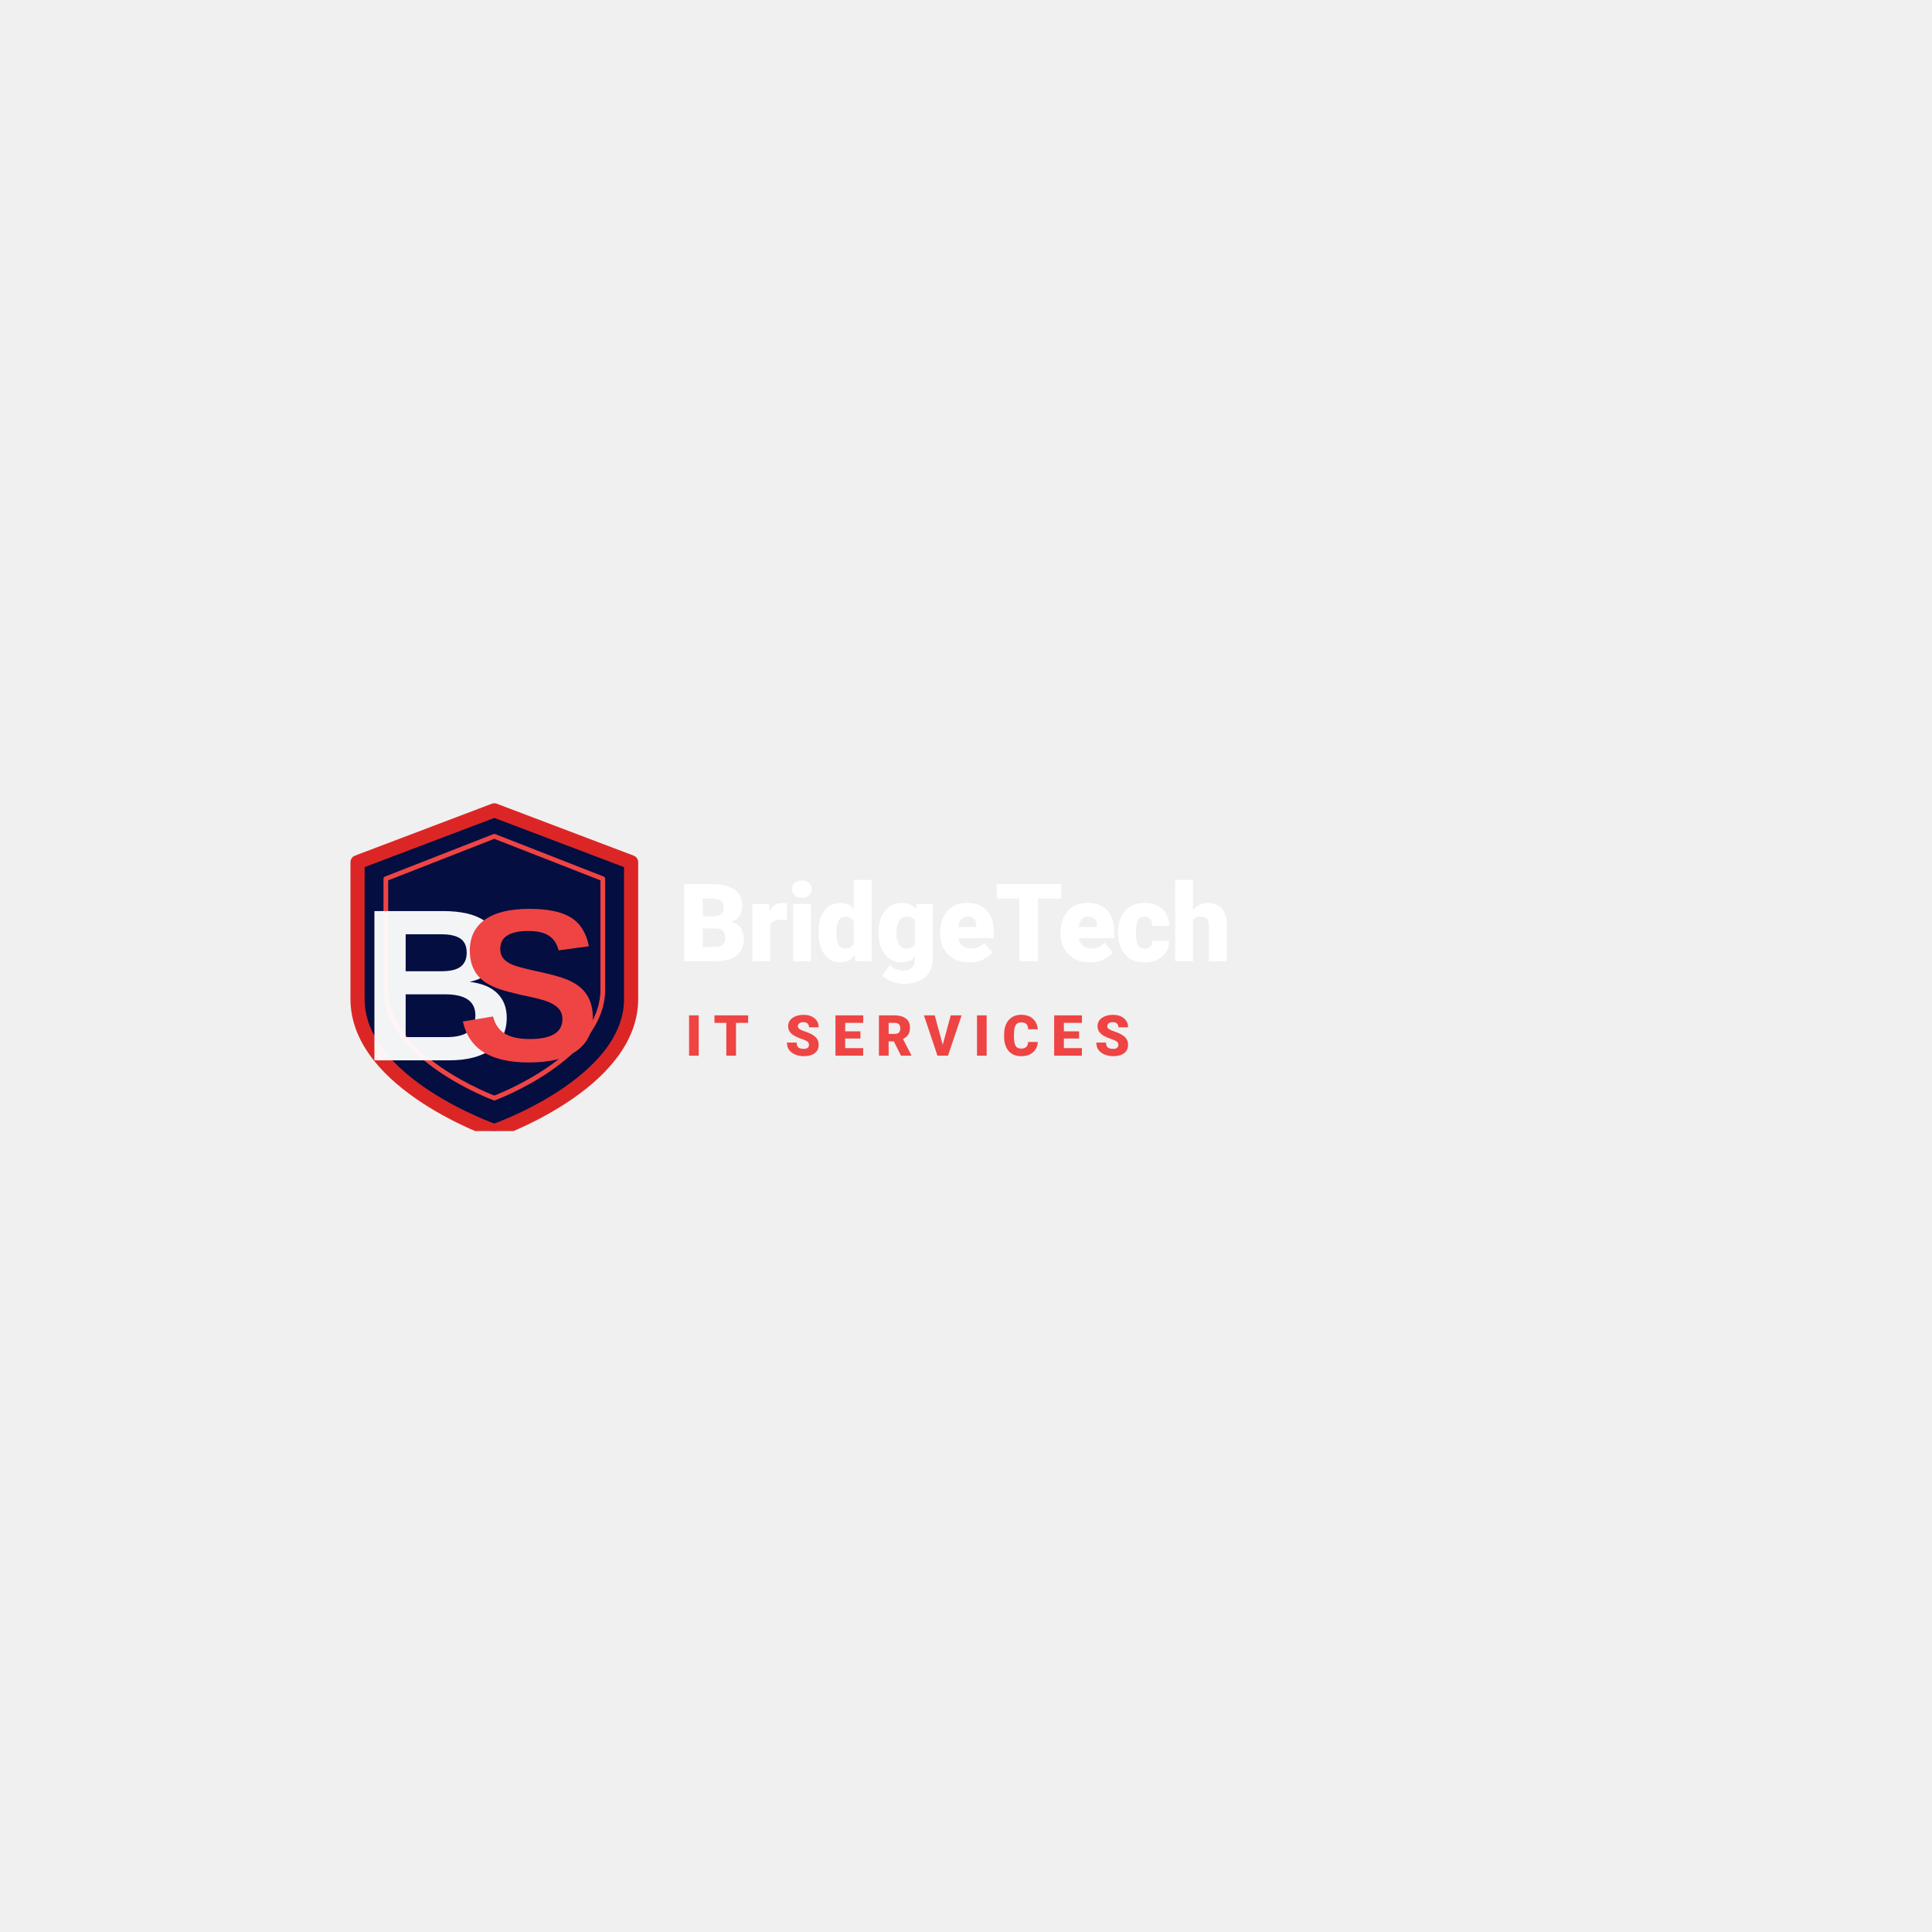
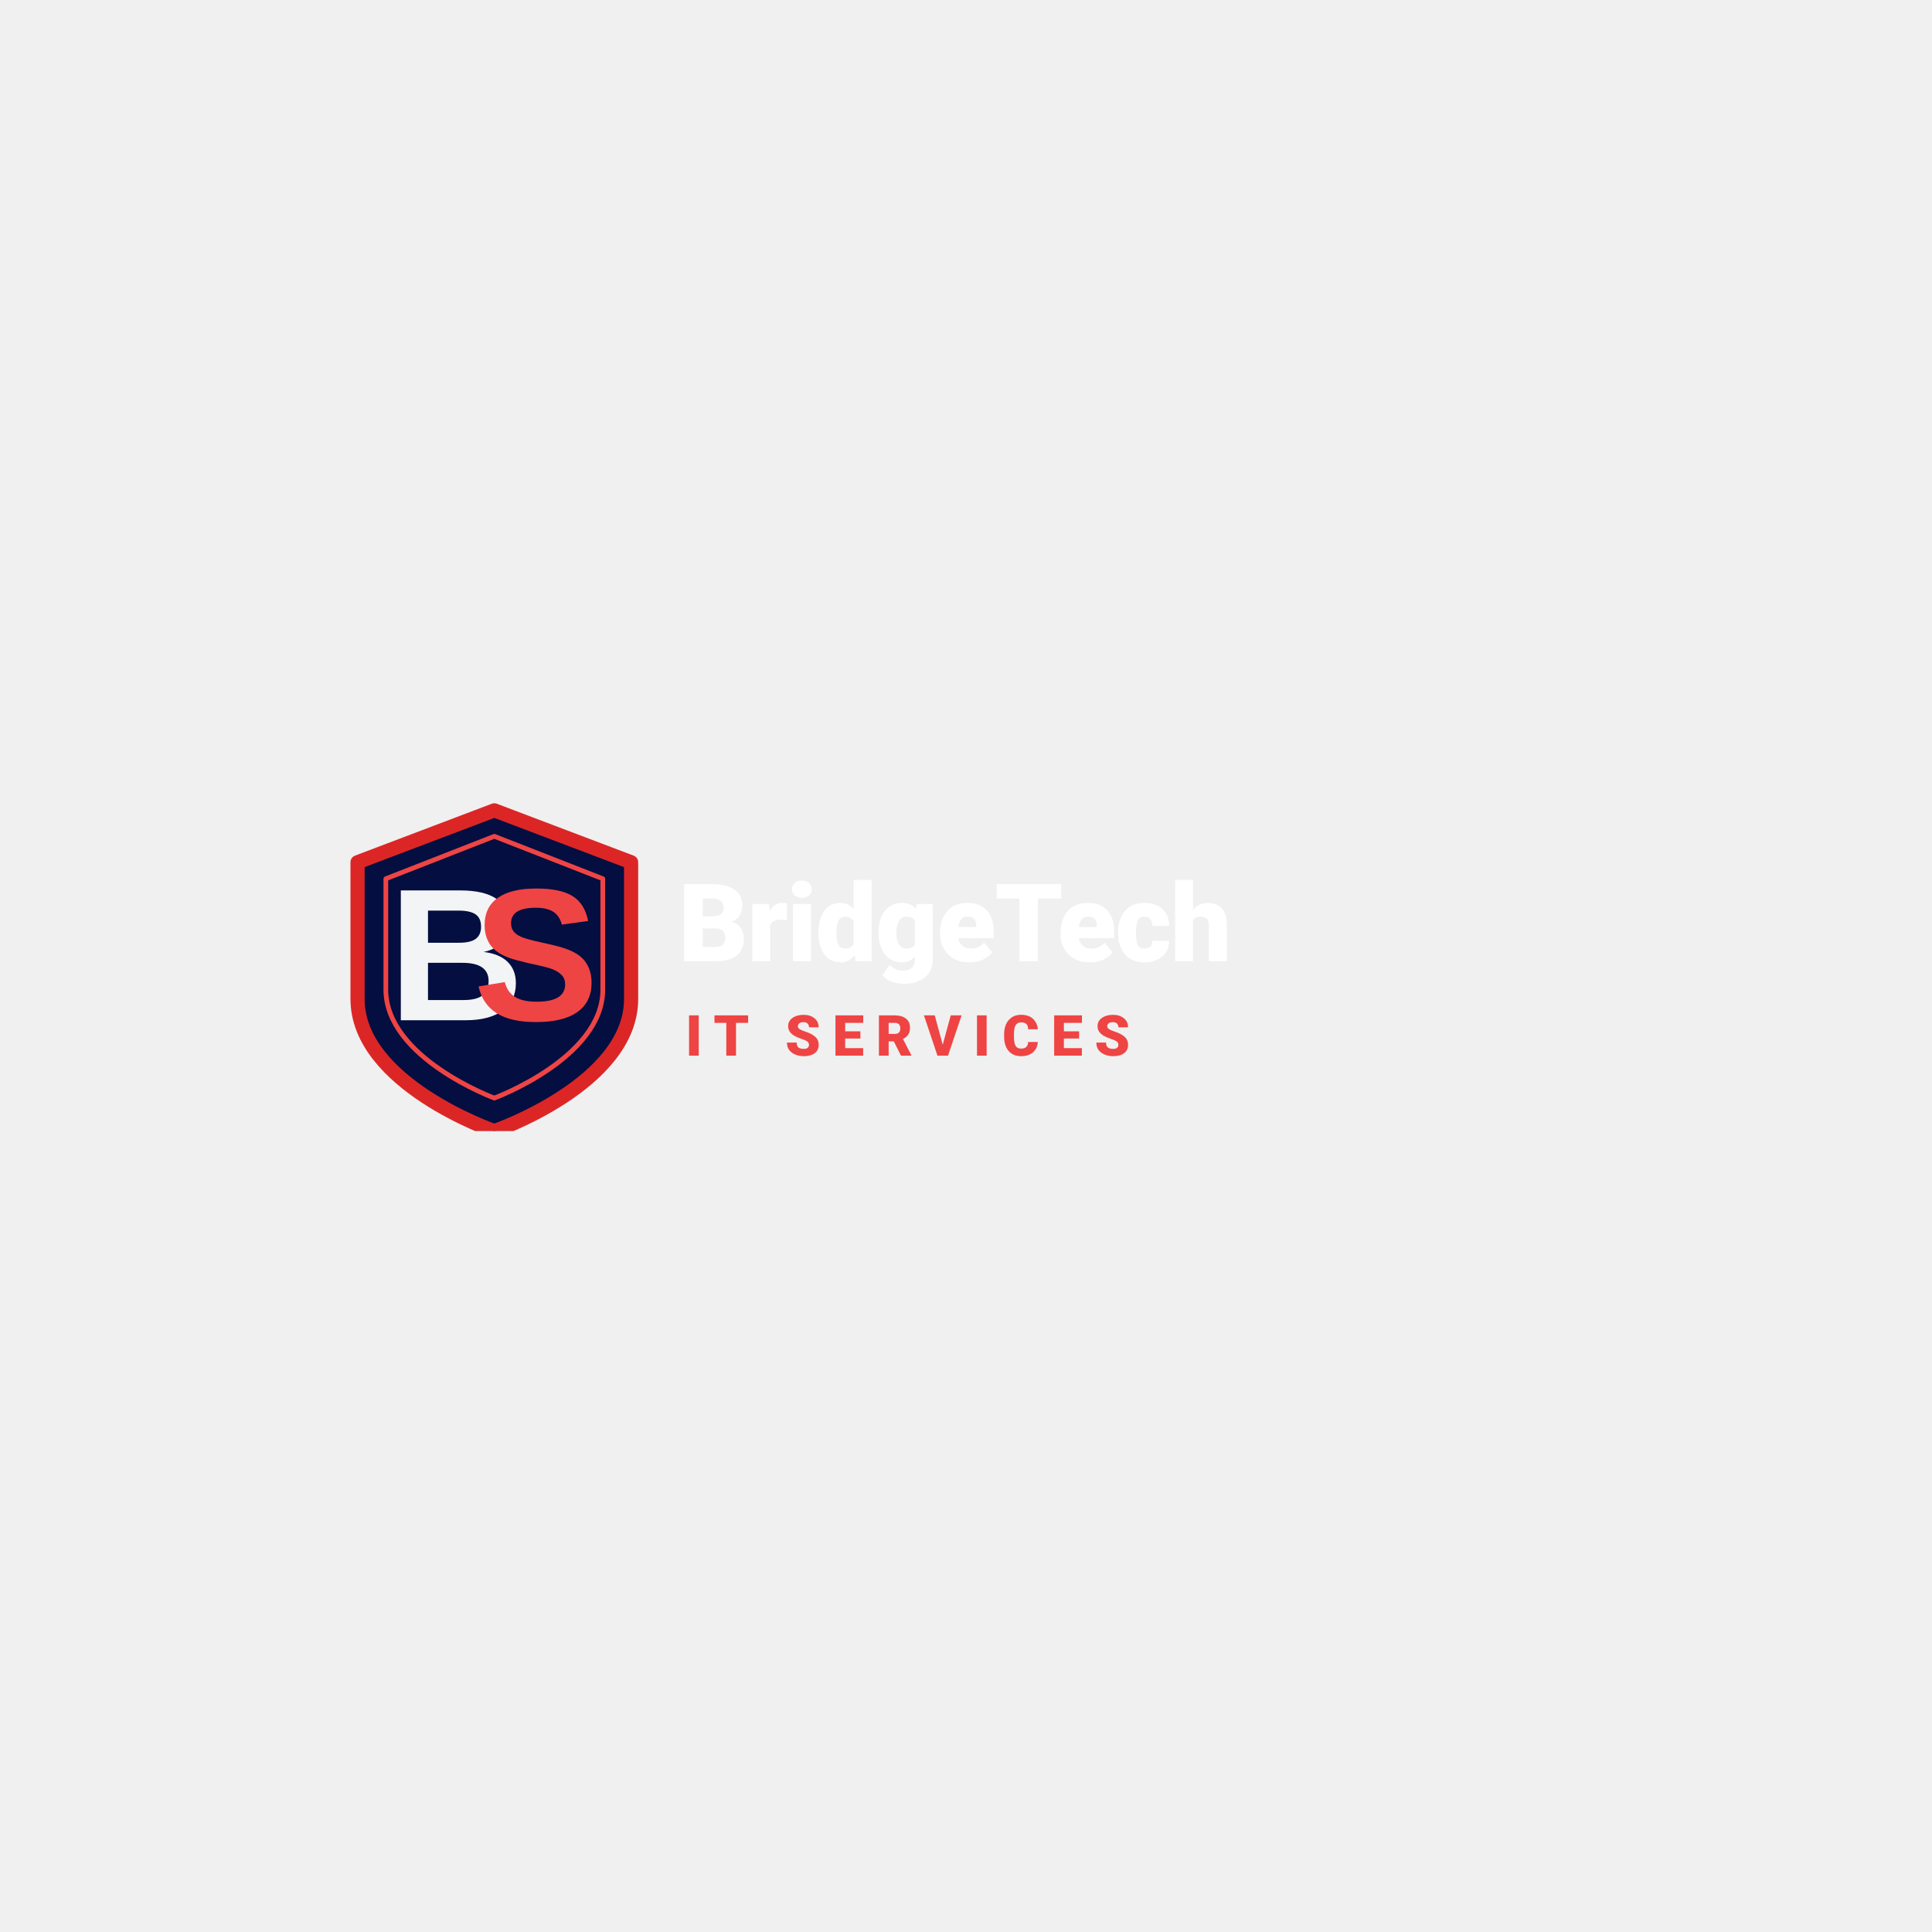
<svg xmlns="http://www.w3.org/2000/svg" width="2048" height="2048" viewBox="0 0 2048 2048" fill="none">
  <g transform="translate(349, 849)">
    <svg width="1350" height="350" viewBox="0 0 540 140" fill="none">
      <path d="M70 4 L128 26 L128 84 C128 120 70 140 70 140 C70 140 12 120 12 84 L12 26 Z" fill="#040e40" stroke="#dc2626" stroke-width="6" stroke-linejoin="round" />
      <path d="M70 15 L116 33 L116 80 C116 109 70 126 70 126 C70 126 24 109 24 80 L24 33 Z" fill="none" stroke="#ef4444" stroke-width="2" stroke-linejoin="round" />
-       <text x="13" y="110" font-family="'Arial Black','Arial',sans-serif" font-weight="900" font-size="92" fill="#ffffff" opacity="0.95">B</text>
-       <text x="54" y="110" font-family="'Arial Black','Arial',sans-serif" font-weight="900" font-size="92" fill="#ef4444">S</text>
+       <text x="25" y="93" font-family="'Arial Black','Arial',sans-serif" font-weight="900" font-size="80" fill="#ffffff" opacity="0.95">B</text>
+       <text x="61" y="93" font-family="'Arial Black','Arial',sans-serif" font-weight="900" font-size="80" fill="#ef4444">S</text>
      <text x="148" y="68" font-family="-apple-system,BlinkMacSystemFont,'Segoe UI',Roboto,'Helvetica Neue',Arial,sans-serif" font-weight="900" font-size="46" fill="#ffffff" letter-spacing="-0.5">BridgeTech</text>
      <text x="151" y="108" font-family="-apple-system,BlinkMacSystemFont,'Segoe UI',Roboto,'Helvetica Neue',Arial,sans-serif" font-weight="800" font-size="24" fill="#ef4444" letter-spacing="5">IT SERVICES</text>
    </svg>
  </g>
</svg>
